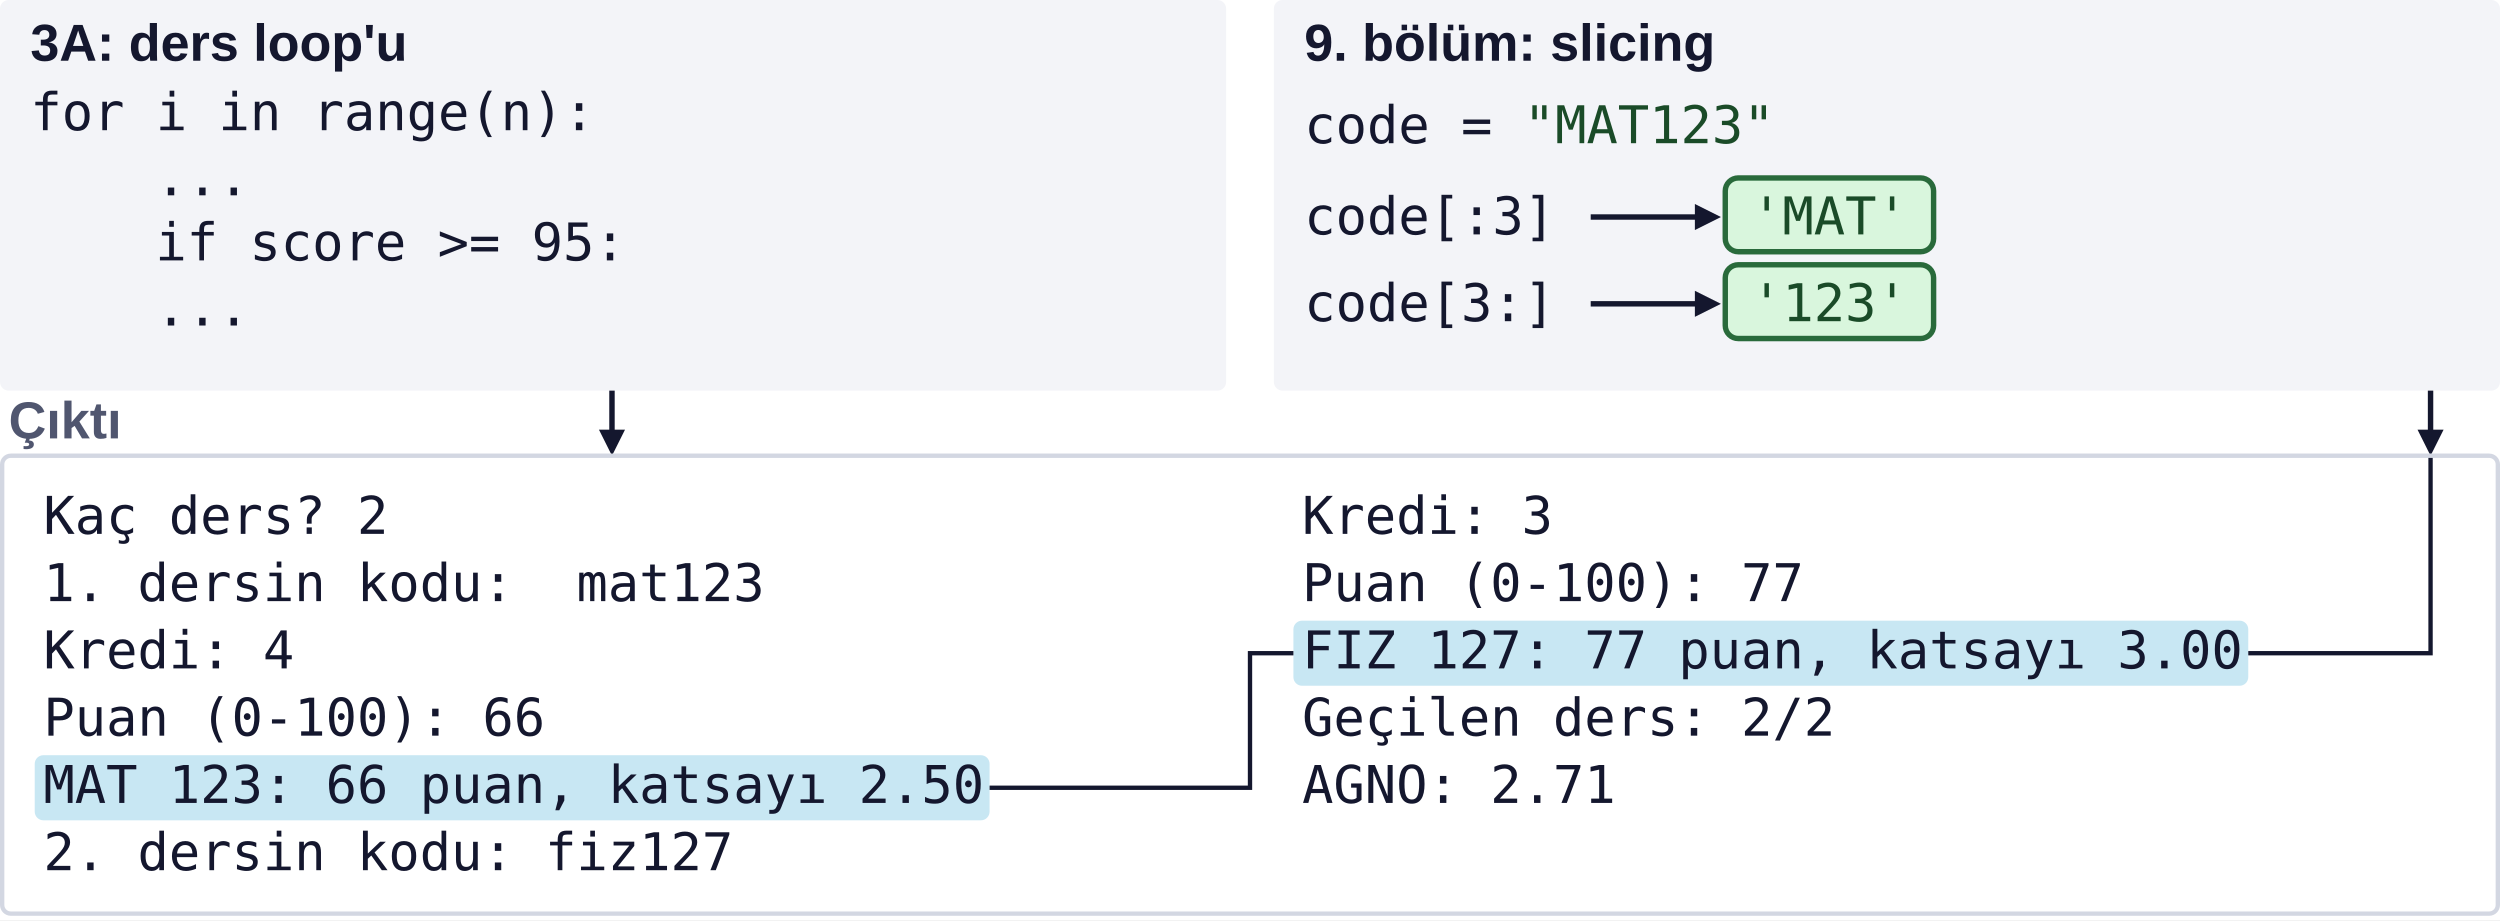
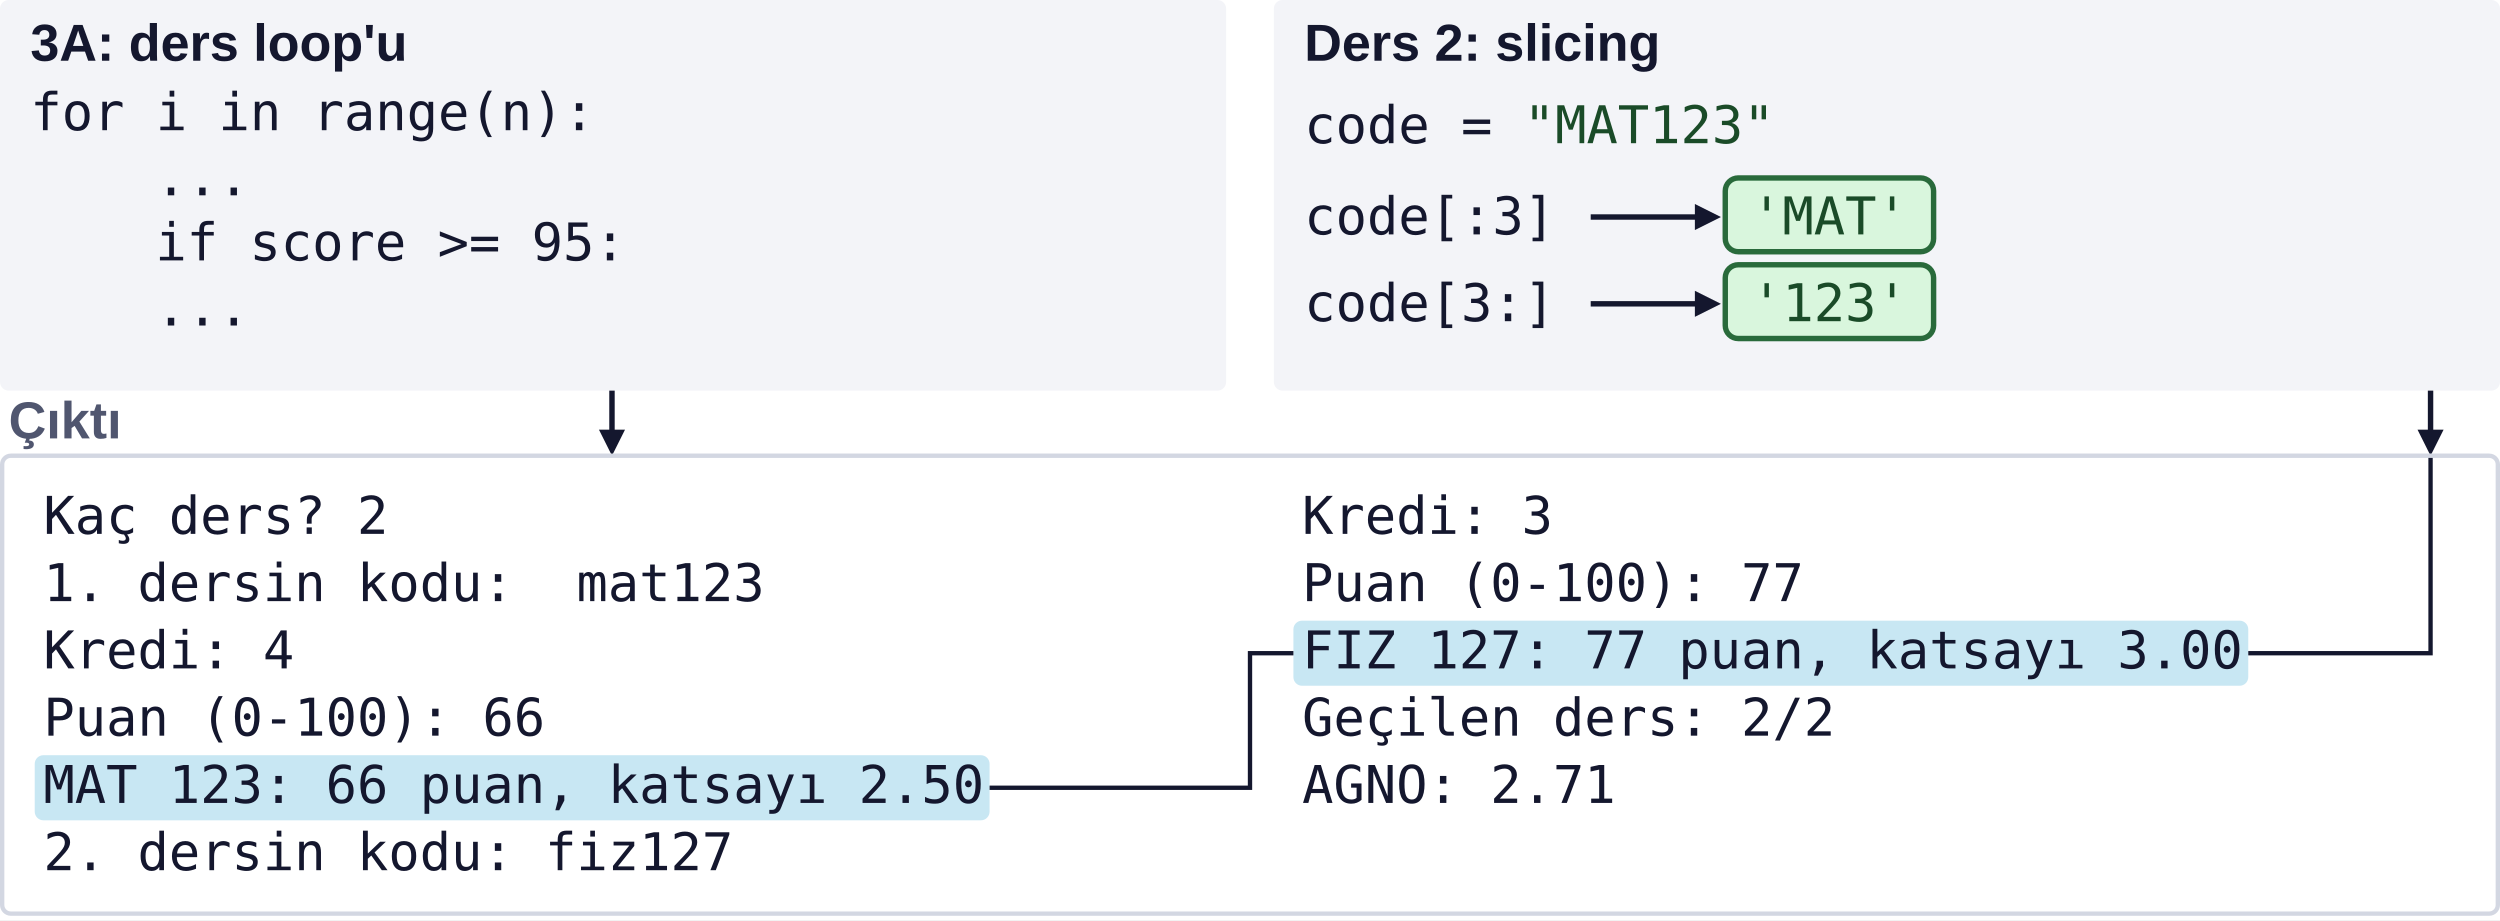
<svg xmlns="http://www.w3.org/2000/svg" class="dg" viewBox="0 0 1152 424" width="1152" height="424" role="img" aria-labelledby="ders3-target-assembly-t ders3-target-assembly-d">
  <defs>
    <marker id="ders3-target-assembly-ah" viewBox="0 0 12 12" refX="9" refY="6" markerWidth="12" markerHeight="12" markerUnits="userSpaceOnUse" orient="auto-start-reverse">
      <path class="ah" d="M0,0 L12,6 L0,12 z" />
    </marker>
    <style>
/* dg v3 · IEEE Hacettepe Python diyagram stili · authoring/DIAGRAMS.md'den aynen kopyalanır */
.dg{font-family:"Atkinson Hyperlegible Next","Segoe UI",Arial,sans-serif}
.dg .bg{fill:#FFFFFF;fill:var(--d-bg,#FFFFFF)}
.dg .tx,.dg .lb,.dg .ti,.dg .cd,.dg .cd24{fill:#14172E;fill:var(--d-ink,#14172E)}
.dg .tx{font-size:24px;font-weight:400}
.dg .lb{font-size:24px;font-weight:600}
.dg .ti{font-size:28px;font-weight:700}
.dg .cd,.dg .cd24,.dg .ty,.dg .nm{font-family:"JetBrains Mono",Menlo,Consolas,"DejaVu Sans Mono",monospace;font-weight:500}
.dg .cd{font-size:28px}
.dg .cd24{font-size:24px}
.dg .ty{font-size:24px;fill:#50566F;fill:var(--d-type,#50566F)}
.dg .nm{font-size:28px;font-weight:600;fill:#FFFFFF;fill:var(--d-on-name,#FFFFFF)}
.dg .src{font-size:18px;font-weight:400;fill:#50566F;fill:var(--d-type,#50566F)}
.dg .sub{fill:#50566F;fill:var(--d-type,#50566F)}
.dg .okt{fill:#0D6385;fill:var(--d-ok,#0D6385);font-weight:600}
.dg .errt{fill:#C21C20;fill:var(--d-err,#C21C20);font-weight:600}
.dg .b7{font-weight:700}
.dg .pre{white-space:pre}
.dg .mid{text-anchor:middle}
.dg .end{text-anchor:end}
.dg .box{fill:#FFFFFF;fill:var(--d-paper,#FFFFFF);stroke:#14172E;stroke:var(--d-ink,#14172E);stroke-width:2.5}
.dg .boxm{fill:#FFFFFF;fill:var(--d-paper,#FFFFFF);stroke:#767C95;stroke:var(--d-muted,#767C95);stroke-width:2.5}
.dg .boxhl{fill:#C8E7F3;fill:var(--d-hl,#C8E7F3);stroke:#3B4595;stroke:var(--d-brand,#3B4595);stroke-width:3}
.dg .blk{fill:#FFFFFF;fill:var(--d-paper,#FFFFFF);stroke:#3B4595;stroke:var(--d-brand,#3B4595);stroke-width:2.5}
.dg .frame{fill:none;stroke:#14172E;stroke:var(--d-ink,#14172E);stroke-width:2.5}
.dg .local{fill:#EFF0F7;fill:var(--d-tint,#EFF0F7);stroke:#14172E;stroke:var(--d-ink,#14172E);stroke-width:2.5}
.dg .tmpl{fill:none;stroke:#14172E;stroke:var(--d-ink,#14172E);stroke-width:2.5;stroke-dasharray:8 6}
.dg .cell{fill:#FFFFFF;fill:var(--d-paper,#FFFFFF);stroke:#14172E;stroke:var(--d-ink,#14172E);stroke-width:2}
.dg .cellh{fill:#EFF0F7;fill:var(--d-tint,#EFF0F7);stroke:#14172E;stroke:var(--d-ink,#14172E);stroke-width:2}
.dg .cellhl{fill:#C8E7F3;fill:var(--d-hl,#C8E7F3);stroke:#3B4595;stroke:var(--d-brand,#3B4595);stroke-width:3}
.dg .name{fill:#181C3E;fill:var(--d-name,#181C3E)}
.dg .soft{fill:#F3F4F8;fill:var(--d-surface,#F3F4F8)}
.dg .outp{fill:#FFFFFF;fill:var(--d-paper,#FFFFFF);stroke:#D3D7E2;stroke:var(--d-rule,#D3D7E2);stroke-width:2}
.dg .tint{fill:#EFF0F7;fill:var(--d-tint,#EFF0F7);stroke:#14172E;stroke:var(--d-ink,#14172E);stroke-width:2.5}
.dg .hl{fill:#C8E7F3;fill:var(--d-hl,#C8E7F3)}
.dg .emph{fill:none;stroke:#3B4595;stroke:var(--d-brand,#3B4595);stroke-width:3}
.dg .errbox{fill:#FCEDEE;fill:var(--d-err-bg,#FCEDEE);stroke:#C21C20;stroke:var(--d-err,#C21C20);stroke-width:2.5}
.dg .errdash{fill:none;stroke:#C21C20;stroke:var(--d-err,#C21C20);stroke-width:2.5;stroke-dasharray:8 6}
.dg .okbox{fill:#E9F6FA;fill:var(--d-ok-bg,#E9F6FA);stroke:#0D6385;stroke:var(--d-ok,#0D6385);stroke-width:2.5}
.dg .key{fill:#FFFFFF;fill:var(--d-paper,#FFFFFF);stroke:#767C95;stroke:var(--d-muted,#767C95);stroke-width:2}
.dg .dot{fill:#3B4595;fill:var(--d-brand,#3B4595)}
.dg .dot0{fill:#FFFFFF;fill:var(--d-paper,#FFFFFF);stroke:#3B4595;stroke:var(--d-brand,#3B4595);stroke-width:3}
.dg .ar,.dg .ld,.dg .axis{fill:none;stroke:#14172E;stroke:var(--d-ink,#14172E)}
.dg .ar,.dg .axis{stroke-width:2.5}
.dg .ld{stroke-width:2}
.dg .ar-m{fill:none;stroke:#767C95;stroke:var(--d-muted,#767C95);stroke-width:2.5}
.dg .ar-old{fill:none;stroke:#767C95;stroke:var(--d-muted,#767C95);stroke-width:2.5;stroke-dasharray:8 6}
.dg .ar-ok{fill:none;stroke:#0D6385;stroke:var(--d-ok,#0D6385);stroke-width:2.5}
.dg .ar-err{fill:none;stroke:#C21C20;stroke:var(--d-err,#C21C20);stroke-width:2.5}
.dg .sep{fill:none;stroke:#D3D7E2;stroke:var(--d-rule,#D3D7E2);stroke-width:2}
.dg .dash{fill:none;stroke:#3B4595;stroke:var(--d-brand,#3B4595);stroke-width:2;stroke-dasharray:8 6}
.dg .ah{fill:#14172E;fill:var(--d-ink,#14172E)}
.dg .ah-m{fill:#767C95;fill:var(--d-muted,#767C95)}
.dg .ah-ok{fill:#0D6385;fill:var(--d-ok,#0D6385)}
.dg .ah-err{fill:#C21C20;fill:var(--d-err,#C21C20)}
.dg .co{fill:#14172E;fill:var(--d-ink,#14172E)}
.dg .co-t{fill:#FFFFFF;fill:var(--d-bg,#FFFFFF);font-size:24px;font-weight:700;text-anchor:middle}
.dg .sec{stroke:#3B4595;stroke:var(--d-second,#3B4595)}
/* dg v4 type renkleri · authoring/DIAGRAMS.md §10'dan aynen kopyalanır (dg v3 bloğundan sonra) */
.dg rect.t-int,.dg path.t-int,.dg circle.t-int{fill:#F2CEB3;fill:var(--t-int-bg,#F2CEB3);stroke:#854B00;stroke:var(--t-int,#854B00)}
.dg text.t-int,.dg tspan.t-int{fill:#613109;fill:var(--t-int-tx,#613109)}
.dg rect.t-float,.dg path.t-float,.dg circle.t-float{fill:#FFF1C6;fill:var(--t-float-bg,#FFF1C6);stroke:#9F7000;stroke:var(--t-float,#9F7000)}
.dg text.t-float,.dg tspan.t-float{fill:#5D420E;fill:var(--t-float-tx,#5D420E)}
.dg rect.t-bool,.dg path.t-bool,.dg circle.t-bool{fill:#C4E9E1;fill:var(--t-bool-bg,#C4E9E1);stroke:#0E7A6D;stroke:var(--t-bool,#0E7A6D)}
.dg text.t-bool,.dg tspan.t-bool{fill:#0A473F;fill:var(--t-bool-tx,#0A473F)}
.dg rect.t-str,.dg path.t-str,.dg circle.t-str{fill:#D9F6DD;fill:var(--t-str-bg,#D9F6DD);stroke:#296A3B;stroke:var(--t-str,#296A3B)}
.dg text.t-str,.dg tspan.t-str{fill:#1A4B28;fill:var(--t-str-tx,#1A4B28)}
.dg rect.t-none,.dg path.t-none,.dg circle.t-none{fill:#F6F3EF;fill:var(--t-none-bg,#F6F3EF);stroke:#534C45;stroke:var(--t-none,#534C45)}
.dg text.t-none,.dg tspan.t-none{fill:#413C38;fill:var(--t-none-tx,#413C38)}
.dg rect.t-list,.dg path.t-list,.dg circle.t-list{fill:#F3C8DB;fill:var(--t-list-bg,#F3C8DB);stroke:#8A2B60;stroke:var(--t-list,#8A2B60)}
.dg text.t-list,.dg tspan.t-list{fill:#651E45;fill:var(--t-list-tx,#651E45)}
.dg rect.t-tuple,.dg path.t-tuple,.dg circle.t-tuple{fill:#E3EAF2;fill:var(--t-tuple-bg,#E3EAF2);stroke:#4A6378;stroke:var(--t-tuple,#4A6378)}
.dg text.t-tuple,.dg tspan.t-tuple{fill:#2C3E4F;fill:var(--t-tuple-tx,#2C3E4F)}
.dg rect.t-dict,.dg path.t-dict,.dg circle.t-dict{fill:#DBCEC4;fill:var(--t-dict-bg,#DBCEC4);stroke:#4F2611;stroke:var(--t-dict,#4F2611)}
.dg text.t-dict,.dg tspan.t-dict{fill:#4C2817;fill:var(--t-dict-tx,#4C2817)}
.dg rect.t-set,.dg path.t-set,.dg circle.t-set{fill:#F2F8D6;fill:var(--t-set-bg,#F2F8D6);stroke:#747C42;stroke:var(--t-set,#747C42)}
.dg text.t-set,.dg tspan.t-set{fill:#3F4418;fill:var(--t-set-tx,#3F4418)}
.dg rect.boxhl,.dg path.boxhl,.dg rect.cellhl{fill:#C8E7F3;fill:var(--d-hl,#C8E7F3);stroke:#3B4595;stroke:var(--d-brand,#3B4595)}
/* kod PyCharm gibi: ligature yok */
.dg .cd,.dg .cd24,.dg .ty,.dg .nm{font-variant-ligatures:none}
    </style>
  </defs>
  <rect class="bg" width="1152" height="424" />
  <rect class="soft" x="0" y="0" width="565" height="180" rx="4" />
  <text class="lb" x="14" y="28">3A: ders loop'u</text>
  <text class="cd24" x="14.0" y="60">for i in range(n):</text>
  <text class="cd24" x="71.6" y="90">...</text>
  <text class="cd24" x="71.6" y="120">if score &gt;= 95:</text>
  <text class="cd24" x="71.6" y="150">...</text>
  <rect class="soft" x="587" y="0" width="565" height="180" rx="4" />
-   <text class="lb" x="601" y="28">9. bölüm: slicing</text>
+   <text class="lb" x="601" y="28">Ders 2: slicing</text>
  <text class="cd24" x="601" y="66">code = <tspan class="t-str">"MAT123"</tspan>
  </text>
  <text class="cd24" x="601" y="108">code[:3]</text>
  <path class="ar" d="M733,100 H790" marker-end="url(#ders3-target-assembly-ah)" />
  <rect class="box t-str" x="795" y="82" width="96" height="34" rx="6" />
  <text class="cd24 mid t-str" x="843" y="108">'MAT'</text>
  <text class="cd24" x="601" y="148">code[3:]</text>
  <path class="ar" d="M733,140 H790" marker-end="url(#ders3-target-assembly-ah)" />
  <rect class="box t-str" x="795" y="122" width="96" height="34" rx="6" />
  <text class="cd24 mid t-str" x="843" y="148">'123'</text>
  <path class="ar" d="M282,180 V207" marker-end="url(#ders3-target-assembly-ah)" />
  <path class="ar" d="M1120,180 V207" marker-end="url(#ders3-target-assembly-ah)" />
  <text class="lb sub" x="4" y="202">Çıktı</text>
  <rect class="outp" x="1" y="210" width="1150" height="211" rx="4" />
  <rect class="hl" x="16" y="348" width="440.0" height="30" rx="4" />
  <rect class="hl" x="596" y="286" width="440.0" height="30" rx="4" />
  <text class="cd24" x="20" y="246">Kaç ders? 2</text>
  <text class="cd24 pre" x="20" y="277" xml:space="preserve">1. dersin kodu:  mat123</text>
  <text class="cd24" x="20" y="308">Kredi: 4</text>
  <text class="cd24" x="20" y="339">Puan (0-100): 66</text>
  <text class="cd24" x="20" y="370">MAT 123: 66 puan, katsayı 2.50</text>
  <text class="cd24" x="20" y="401">2. dersin kodu: fiz127</text>
  <text class="cd24" x="600" y="246">Kredi: 3</text>
  <text class="cd24" x="600" y="277">Puan (0-100): 77</text>
  <text class="cd24" x="600" y="308">FIZ 127: 77 puan, katsayı 3.00</text>
  <text class="cd24" x="600" y="339">Geçilen ders: 2/2</text>
  <text class="cd24" x="600" y="370">AGNO: 2.71</text>
  <path class="ld" d="M1120,211 V301 H1036" />
  <path class="ld" d="M596,301 H576 V363 H456" />
</svg>
